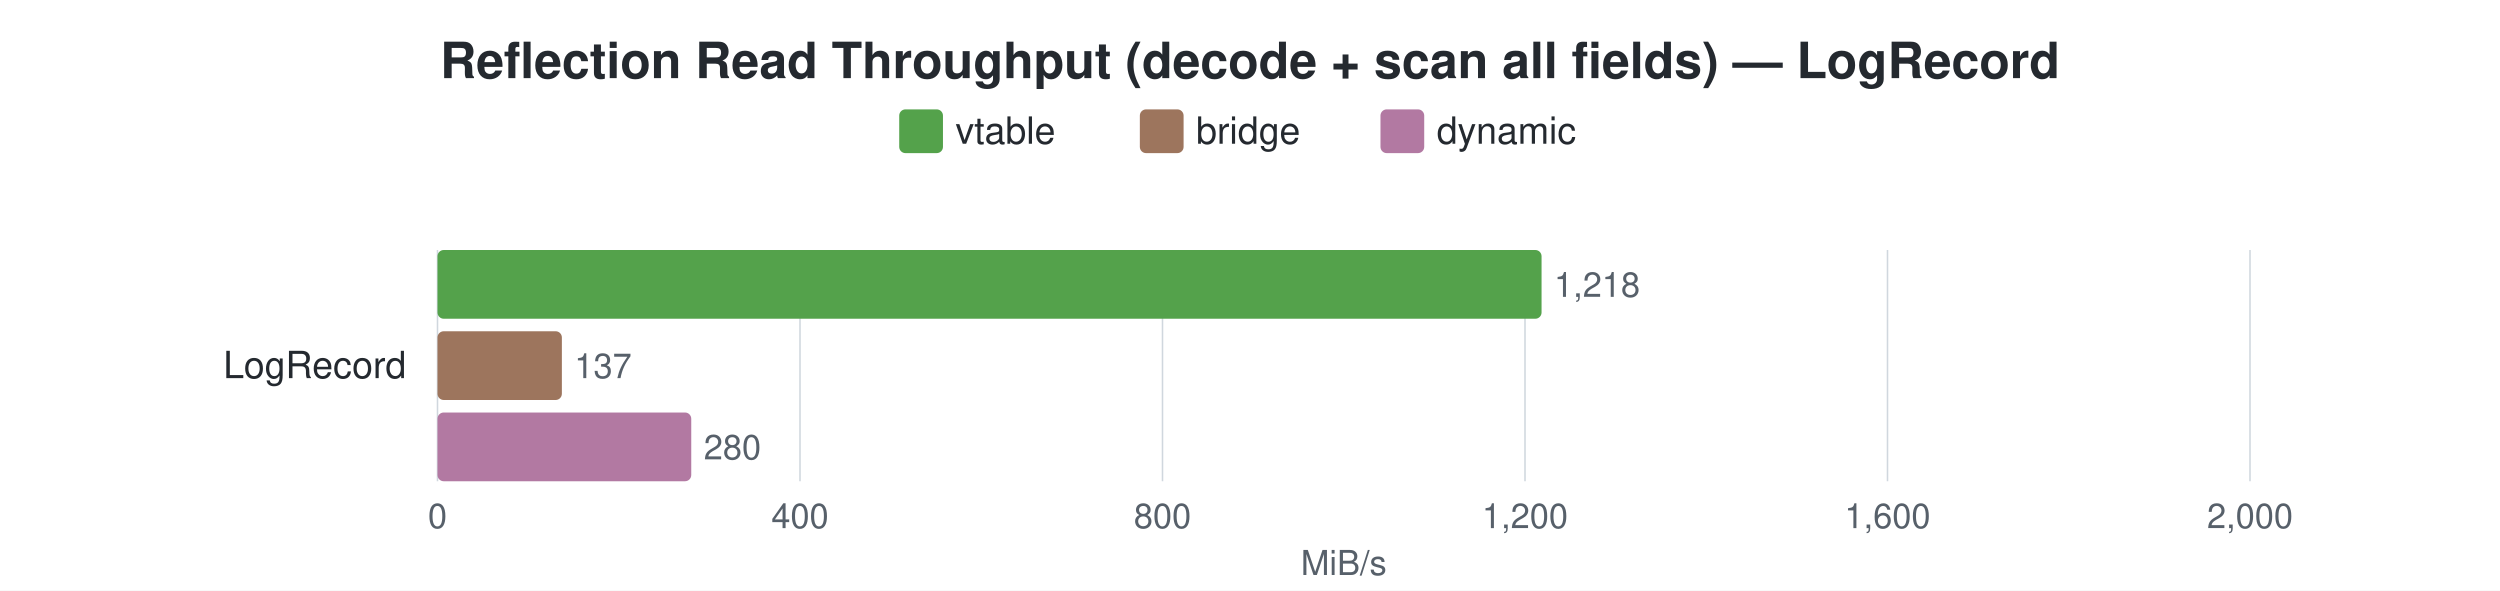
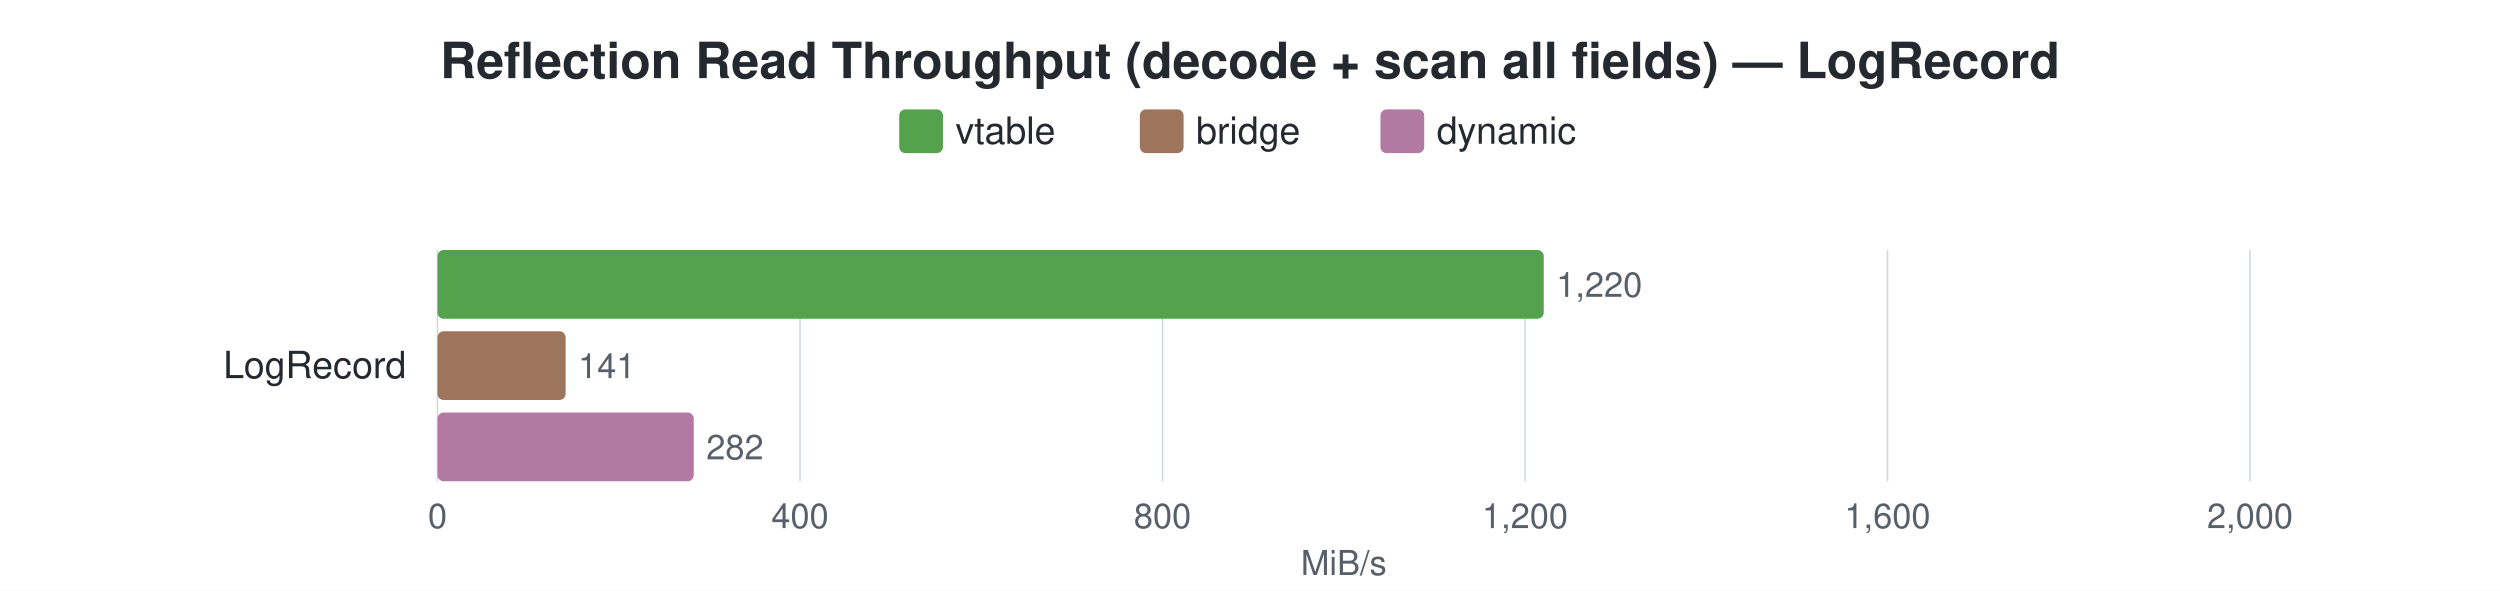
<svg xmlns="http://www.w3.org/2000/svg" width="800" height="189" viewBox="0 0 800 189">
  <style>
    text { font-family: -apple-system, BlinkMacSystemFont, "Segoe UI", Helvetica, Arial, sans-serif; }
    .title { font-size: 16px; font-weight: 600; fill: #24292f; }
    .label { font-size: 12px; fill: #24292f; }
    .value { font-size: 11px; fill: #57606a; }
    .axis-label { font-size: 11px; fill: #57606a; }
    .legend-text { font-size: 12px; fill: #24292f; }
    .grid { stroke: #d0d7de; stroke-width: 0.5; }
  </style>
  <rect width="100%" height="100%" fill="white" />
  <text x="400.0" y="25" text-anchor="middle" class="title">Reflection Read Throughput (decode + scan all fields) — LogRecord</text>
  <rect x="287.75" y="35" width="14" height="14" rx="2" fill="#54A24B" />
  <text x="305.75" y="46" class="legend-text">vtable</text>
  <rect x="364.75" y="35" width="14" height="14" rx="2" fill="#9D755D" />
  <text x="382.75" y="46" class="legend-text">bridge</text>
  <rect x="441.75" y="35" width="14" height="14" rx="2" fill="#B279A2" />
  <text x="459.75" y="46" class="legend-text">dynamic</text>
  <line x1="140.0" y1="80" x2="140.0" y2="154" class="grid" />
  <text x="140.0" y="169" text-anchor="middle" class="axis-label">0</text>
  <line x1="256.0" y1="80" x2="256.0" y2="154" class="grid" />
  <text x="256.0" y="169" text-anchor="middle" class="axis-label">400</text>
  <line x1="372.0" y1="80" x2="372.0" y2="154" class="grid" />
  <text x="372.0" y="169" text-anchor="middle" class="axis-label">800</text>
  <line x1="488.0" y1="80" x2="488.0" y2="154" class="grid" />
  <text x="488.0" y="169" text-anchor="middle" class="axis-label">1,200</text>
  <line x1="604.0" y1="80" x2="604.0" y2="154" class="grid" />
  <text x="604.0" y="169" text-anchor="middle" class="axis-label">1,600</text>
  <line x1="720.0" y1="80" x2="720.0" y2="154" class="grid" />
  <text x="720.0" y="169" text-anchor="middle" class="axis-label">2,000</text>
  <text x="430.0" y="184" text-anchor="middle" class="axis-label">MiB/s</text>
  <text x="130" y="121.0" text-anchor="end" class="label">LogRecord</text>
-   <rect x="140" y="80.0" width="353.3" height="22" rx="2" fill="#54A24B" />
-   <text x="497.3" y="95.0" class="value">1,218</text>
-   <rect x="140" y="106.0" width="39.8" height="22" rx="2" fill="#9D755D" />
-   <text x="183.8" y="121.0" class="value">137</text>
-   <rect x="140" y="132.0" width="81.2" height="22" rx="2" fill="#B279A2" />
-   <text x="225.2" y="147.0" class="value">280</text>
+   <rect x="140" y="80.0" width="354.0" height="22" rx="2" fill="#54A24B" />
+   <text x="498.0" y="95.0" class="value">1,220</text>
+   <rect x="140" y="106.0" width="41.0" height="22" rx="2" fill="#9D755D" />
+   <text x="185.0" y="121.0" class="value">141</text>
+   <rect x="140" y="132.0" width="82.0" height="22" rx="2" fill="#B279A2" />
+   <text x="226.0" y="147.0" class="value">282</text>
</svg>
